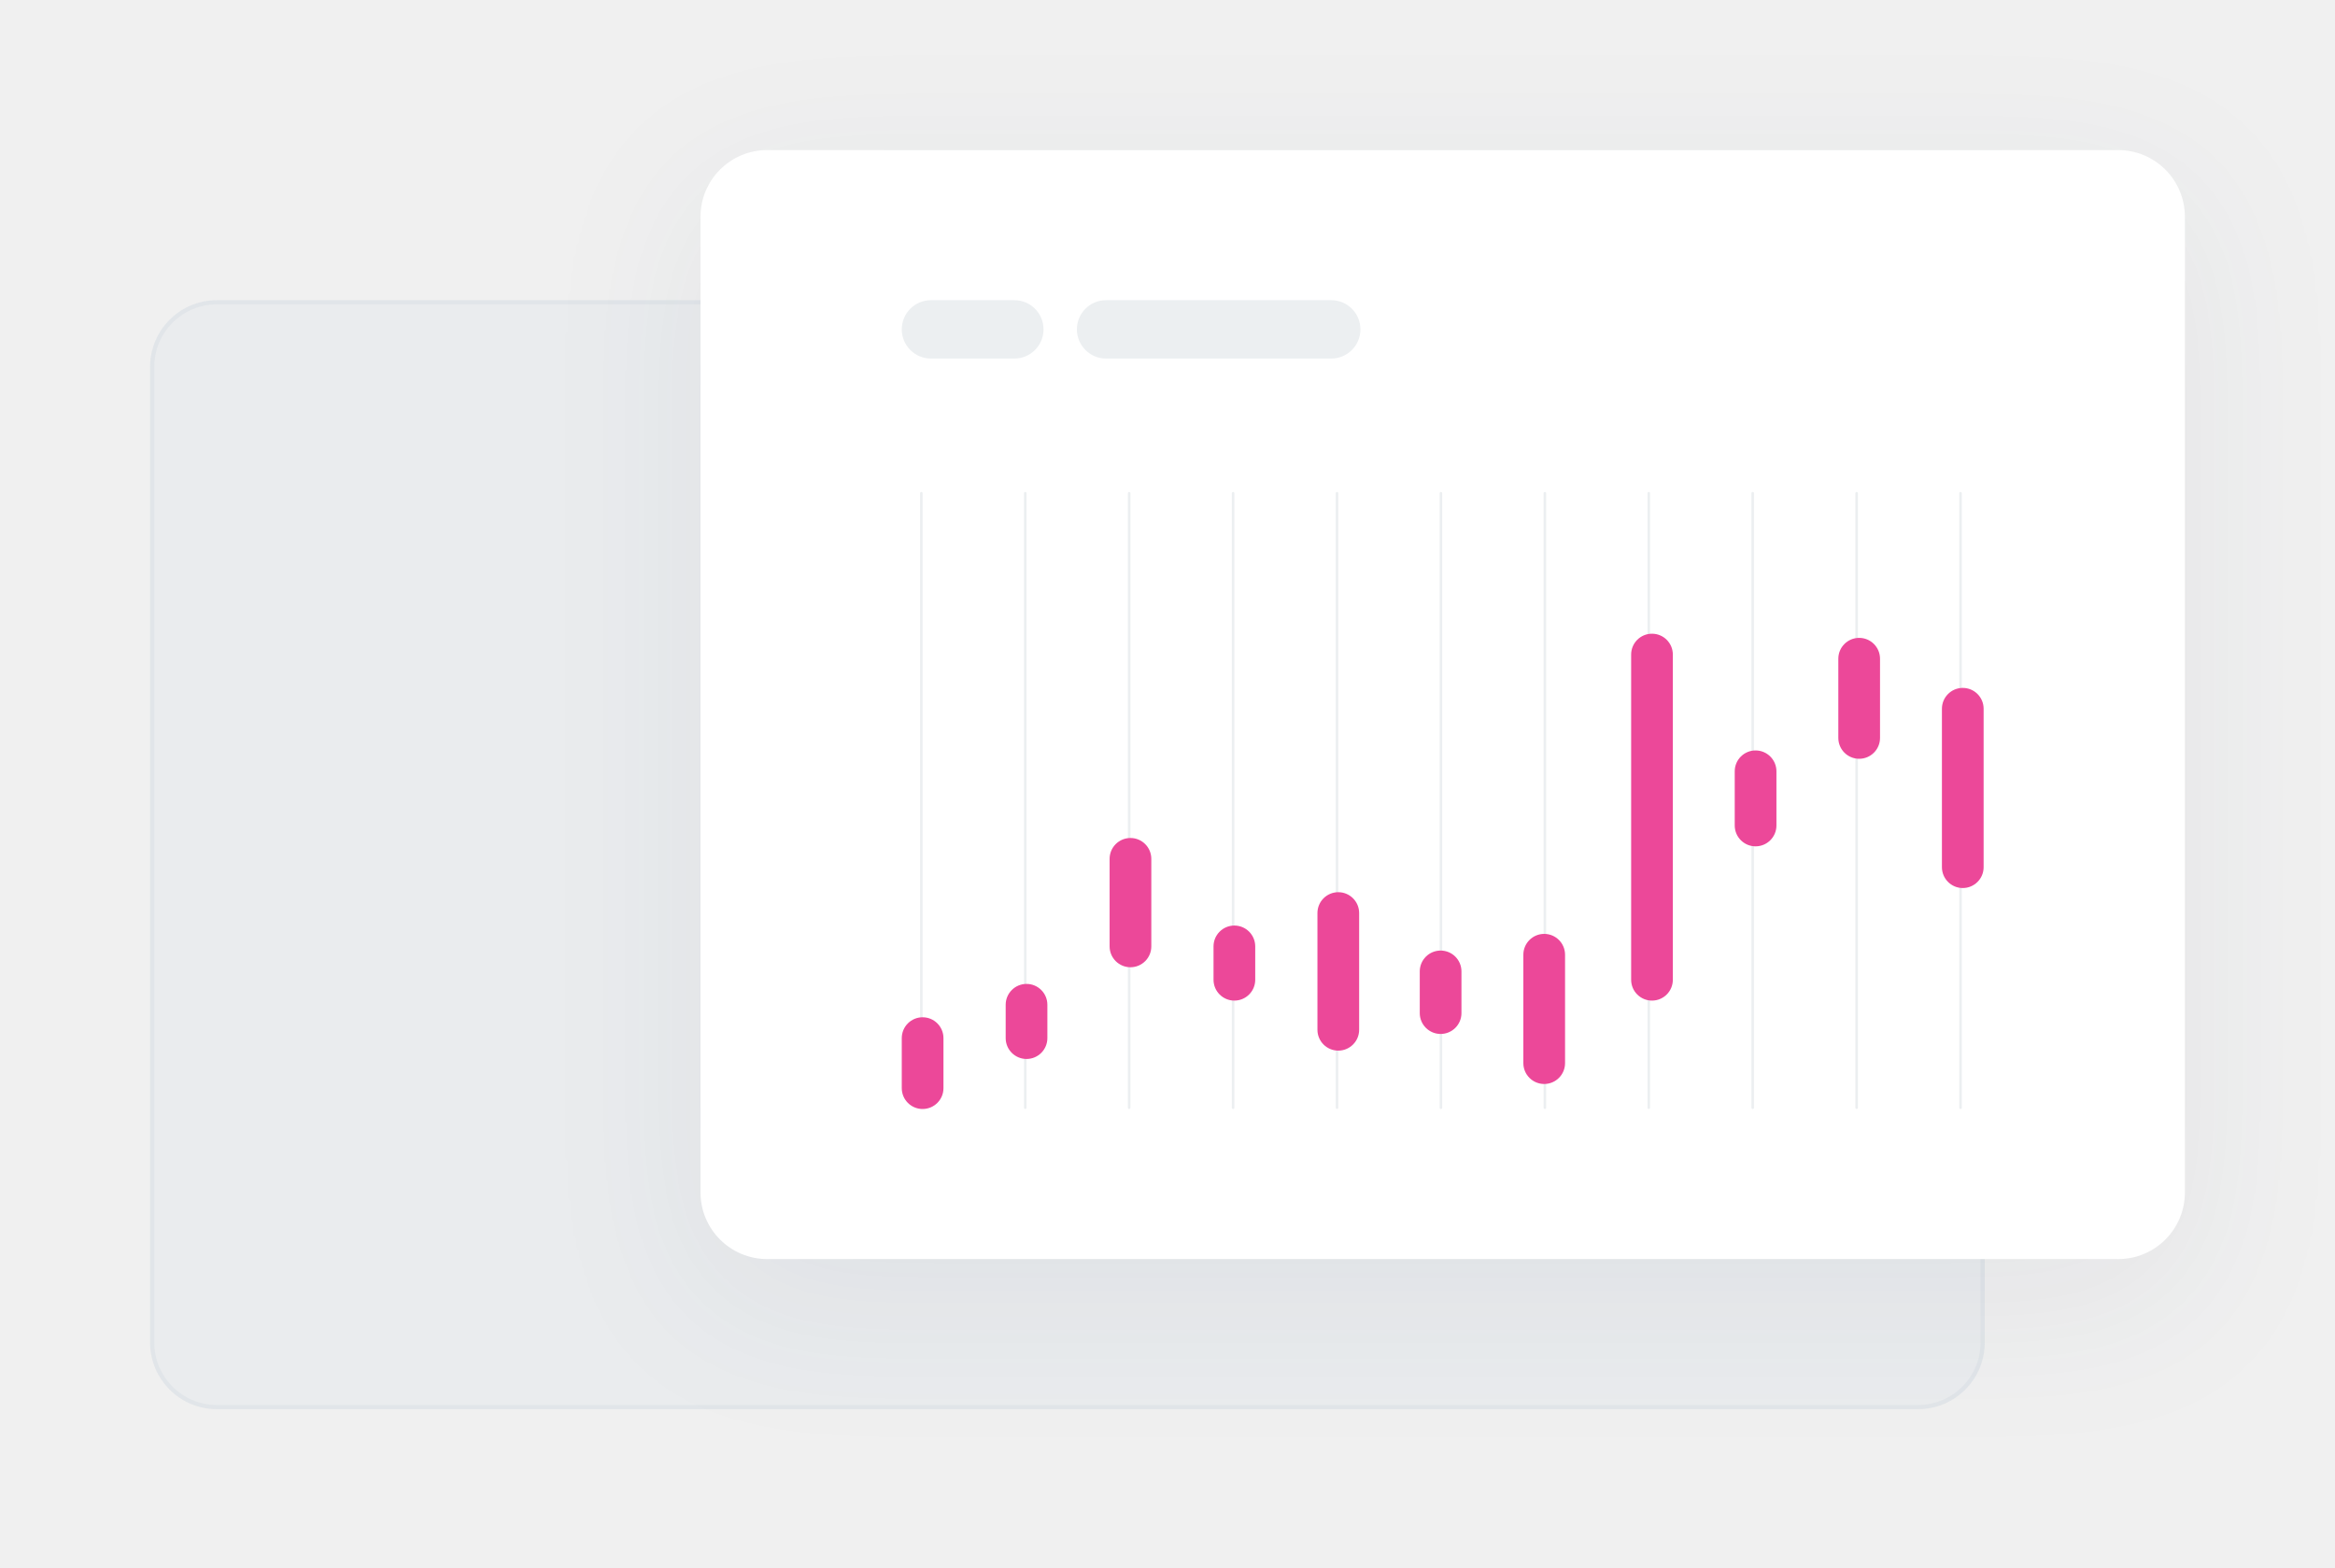
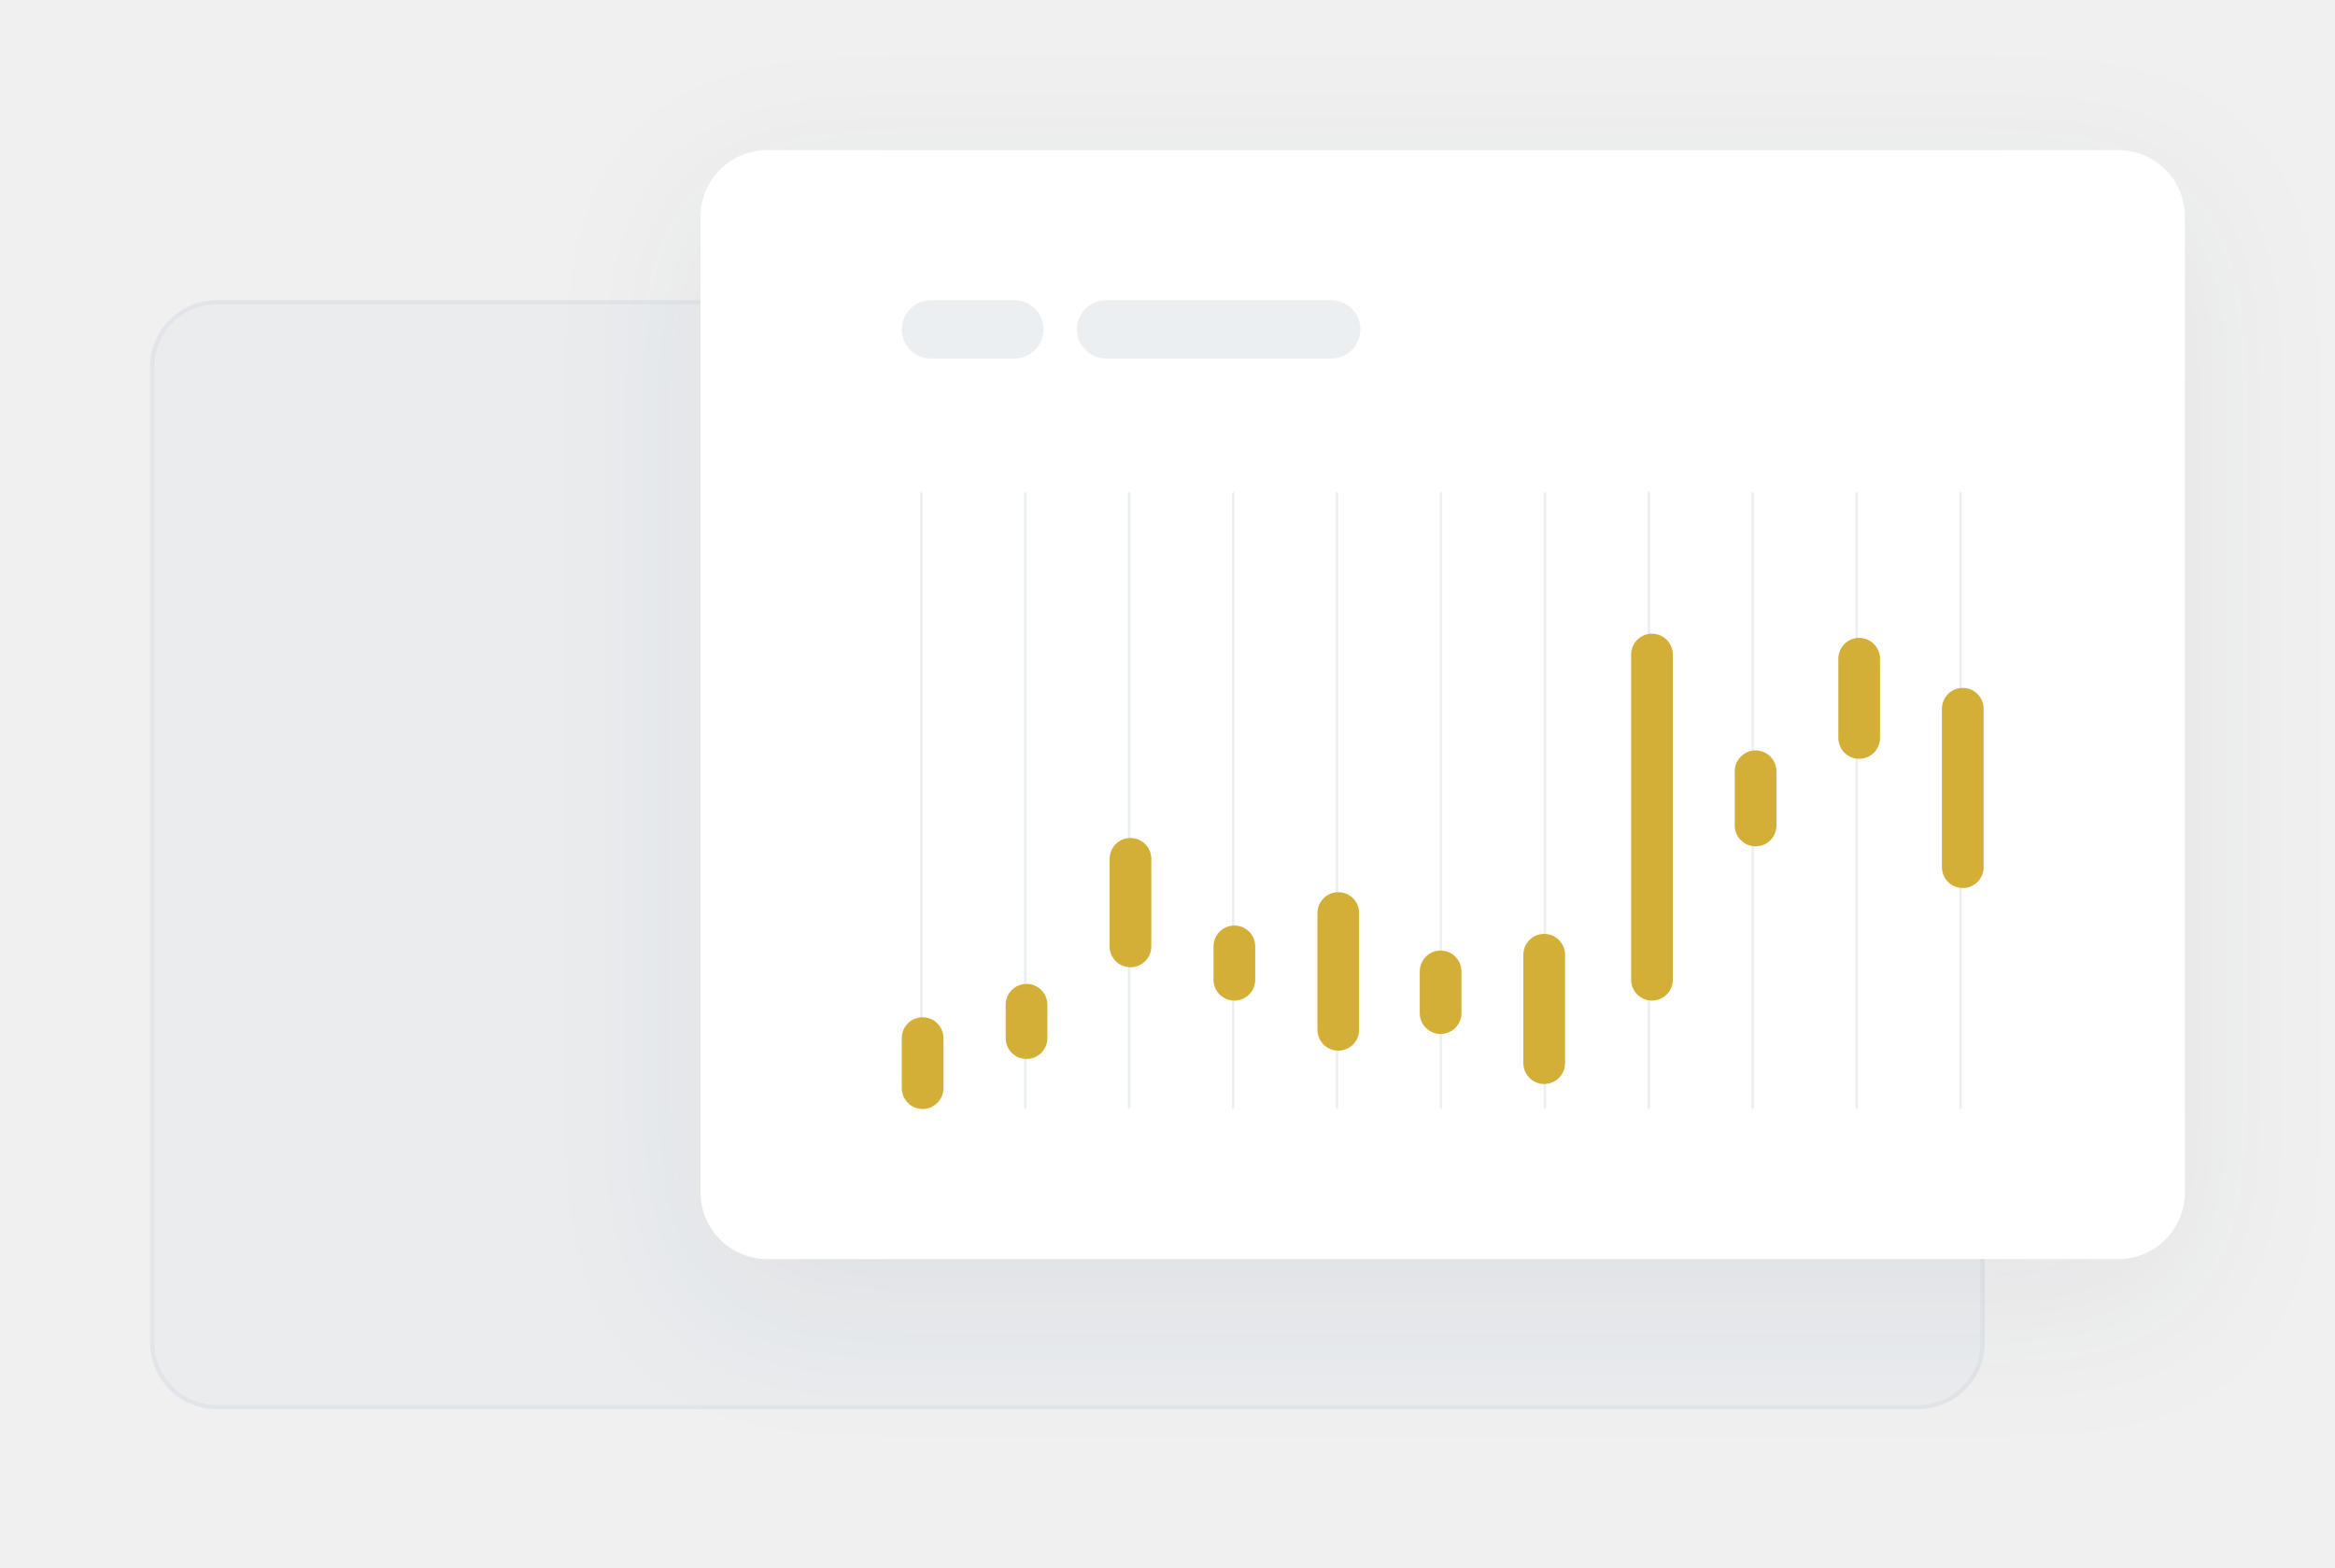
<svg xmlns="http://www.w3.org/2000/svg" width="560" height="376" viewBox="0 0 560 376" fill="none">
  <g clip-path="url(#clip0_799_1723)">
    <g clip-path="url(#clip1_799_1723)">
      <rect x="36" y="72" width="440" height="266" rx="16" fill="#4074BC" fill-opacity="0.03" />
    </g>
    <rect x="36.5" y="72.5" width="439" height="265" rx="15.5" stroke="#94A3B8" stroke-opacity="0.1" />
    <g filter="url(#filter0_d_799_1723)">
      <rect x="168" y="36" width="356" height="266" rx="16" fill="white" />
      <path d="M220.965 265.695V118.305" stroke="#ECEFF1" stroke-width="0.61" stroke-linecap="round" />
      <path d="M245.887 265.695V118.305" stroke="#ECEFF1" stroke-width="0.61" stroke-linecap="round" />
      <path d="M270.809 265.695V118.305" stroke="#ECEFF1" stroke-width="0.61" stroke-linecap="round" />
      <path d="M295.734 265.695V118.305" stroke="#ECEFF1" stroke-width="0.61" stroke-linecap="round" />
      <path d="M320.656 265.695V118.305" stroke="#ECEFF1" stroke-width="0.61" stroke-linecap="round" />
      <path d="M345.578 265.695V118.305" stroke="#ECEFF1" stroke-width="0.61" stroke-linecap="round" />
      <path d="M370.504 265.695V118.305" stroke="#ECEFF1" stroke-width="0.61" stroke-linecap="round" />
      <path d="M395.426 265.695V118.305" stroke="#ECEFF1" stroke-width="0.61" stroke-linecap="round" />
      <path d="M420.348 265.695V118.305" stroke="#ECEFF1" stroke-width="0.61" stroke-linecap="round" />
      <path d="M445.273 265.695V118.305" stroke="#ECEFF1" stroke-width="0.61" stroke-linecap="round" />
      <path d="M470.195 265.695V118.305" stroke="#ECEFF1" stroke-width="0.61" stroke-linecap="round" />
      <path d="M243.27 72H223.27C219.404 72 216.27 75.134 216.27 79C216.27 82.866 219.404 86 223.27 86H243.27C247.136 86 250.27 82.866 250.27 79C250.27 75.134 247.136 72 243.27 72Z" fill="#ECEFF1" />
      <path d="M319.27 72H265.27C261.404 72 258.27 75.134 258.27 79C258.27 82.866 261.404 86 265.27 86H319.27C323.136 86 326.27 82.866 326.27 79C326.27 75.134 323.136 72 319.27 72Z" fill="#ECEFF1" />
-       <path d="M226.27 249C226.27 246.239 224.031 244 221.27 244C218.508 244 216.27 246.239 216.27 249V261C216.27 263.761 218.508 266 221.27 266C224.031 266 226.27 263.761 226.27 261V249Z" fill="#EC4899" />
-       <path d="M251.191 241C251.191 238.239 248.953 236 246.191 236C243.43 236 241.191 238.239 241.191 241V249C241.191 251.761 243.43 254 246.191 254C248.953 254 251.191 251.761 251.191 249V241Z" fill="#EC4899" />
-       <path d="M276.117 206C276.117 203.239 273.879 201 271.117 201C268.356 201 266.117 203.239 266.117 206V227C266.117 229.761 268.356 232 271.117 232C273.879 232 276.117 229.761 276.117 227V206Z" fill="#EC4899" />
-       <path d="M301.039 227C301.039 224.239 298.8 222 296.039 222C293.278 222 291.039 224.239 291.039 227V235C291.039 237.761 293.278 240 296.039 240C298.8 240 301.039 237.761 301.039 235V227Z" fill="#EC4899" />
-       <path d="M325.961 219C325.961 216.239 323.722 214 320.961 214C318.2 214 315.961 216.239 315.961 219V247C315.961 249.761 318.2 252 320.961 252C323.722 252 325.961 249.761 325.961 247V219Z" fill="#EC4899" />
-       <path d="M350.5 233C350.5 230.239 348.261 228 345.5 228C342.739 228 340.5 230.239 340.5 233V243C340.5 245.761 342.739 248 345.5 248C348.261 248 350.5 245.761 350.5 243V233Z" fill="#EC4899" />
-       <path d="M375.344 229C375.344 226.239 373.105 224 370.344 224C367.582 224 365.344 226.239 365.344 229V255C365.344 257.761 367.582 260 370.344 260C373.105 260 375.344 257.761 375.344 255V229Z" fill="#EC4899" />
-       <path d="M401.195 157C401.195 154.239 398.957 152 396.195 152C393.434 152 391.195 154.239 391.195 157V235C391.195 237.761 393.434 240 396.195 240C398.957 240 401.195 237.761 401.195 235V157Z" fill="#EC4899" />
-       <path d="M426.039 185C426.039 182.239 423.8 180 421.039 180C418.278 180 416.039 182.239 416.039 185V198C416.039 200.761 418.278 203 421.039 203C423.8 203 426.039 200.761 426.039 198V185Z" fill="#EC4899" />
-       <path d="M450.883 158C450.883 155.239 448.644 153 445.883 153C443.121 153 440.883 155.239 440.883 158V177C440.883 179.761 443.121 182 445.883 182C448.644 182 450.883 179.761 450.883 177V158Z" fill="#EC4899" />
-       <path d="M475.73 170C475.73 167.239 473.492 165 470.73 165C467.969 165 465.73 167.239 465.73 170V208C465.73 210.761 467.969 213 470.73 213C473.492 213 475.73 210.761 475.73 208V170Z" fill="#EC4899" />
+       <path d="M226.27 249C226.27 246.239 224.031 244 221.27 244C218.508 244 216.27 246.239 216.27 249V261C216.27 263.761 218.508 266 221.27 266C224.031 266 226.27 263.761 226.27 261V249Z" fill="#D4AF37" />
+       <path d="M251.191 241C251.191 238.239 248.953 236 246.191 236C243.43 236 241.191 238.239 241.191 241V249C241.191 251.761 243.43 254 246.191 254C248.953 254 251.191 251.761 251.191 249V241Z" fill="#D4AF37" />
+       <path d="M276.117 206C276.117 203.239 273.879 201 271.117 201C268.356 201 266.117 203.239 266.117 206V227C266.117 229.761 268.356 232 271.117 232C273.879 232 276.117 229.761 276.117 227V206Z" fill="#D4AF37" />
+       <path d="M301.039 227C301.039 224.239 298.8 222 296.039 222C293.278 222 291.039 224.239 291.039 227V235C291.039 237.761 293.278 240 296.039 240C298.8 240 301.039 237.761 301.039 235V227Z" fill="#D4AF37" />
+       <path d="M325.961 219C325.961 216.239 323.722 214 320.961 214C318.2 214 315.961 216.239 315.961 219V247C315.961 249.761 318.2 252 320.961 252C323.722 252 325.961 249.761 325.961 247V219Z" fill="#D4AF37" />
+       <path d="M350.5 233C350.5 230.239 348.261 228 345.5 228C342.739 228 340.5 230.239 340.5 233V243C340.5 245.761 342.739 248 345.5 248C348.261 248 350.5 245.761 350.5 243V233Z" fill="#D4AF37" />
+       <path d="M375.344 229C375.344 226.239 373.105 224 370.344 224C367.582 224 365.344 226.239 365.344 229V255C365.344 257.761 367.582 260 370.344 260C373.105 260 375.344 257.761 375.344 255V229Z" fill="#D4AF37" />
+       <path d="M401.195 157C401.195 154.239 398.957 152 396.195 152C393.434 152 391.195 154.239 391.195 157V235C391.195 237.761 393.434 240 396.195 240C398.957 240 401.195 237.761 401.195 235V157Z" fill="#D4AF37" />
+       <path d="M426.039 185C426.039 182.239 423.8 180 421.039 180C418.278 180 416.039 182.239 416.039 185V198C416.039 200.761 418.278 203 421.039 203C423.8 203 426.039 200.761 426.039 198V185Z" fill="#D4AF37" />
+       <path d="M450.883 158C450.883 155.239 448.644 153 445.883 153C443.121 153 440.883 155.239 440.883 158V177C440.883 179.761 443.121 182 445.883 182C448.644 182 450.883 179.761 450.883 177V158Z" fill="#D4AF37" />
+       <path d="M475.73 170C475.73 167.239 473.492 165 470.73 165C467.969 165 465.73 167.239 465.73 170V208C465.73 210.761 467.969 213 470.73 213C473.492 213 475.73 210.761 475.73 208V170Z" fill="#D4AF37" />
    </g>
  </g>
  <defs>
    <filter id="filter0_d_799_1723" x="130" y="8" width="432" height="342" filterUnits="userSpaceOnUse" color-interpolation-filters="sRGB">
      <feFlood flood-opacity="0" result="BackgroundImageFix" />
      <feColorMatrix in="SourceAlpha" type="matrix" values="0 0 0 0 0 0 0 0 0 0 0 0 0 0 0 0 0 0 127 0" result="hardAlpha" />
      <feOffset dy="10" />
      <feGaussianBlur stdDeviation="19" />
      <feColorMatrix type="matrix" values="0 0 0 0 0.094 0 0 0 0 0.153 0 0 0 0 0.294 0 0 0 0.06 0" />
      <feBlend mode="normal" in2="BackgroundImageFix" result="effect1_dropShadow_799_1723" />
      <feBlend mode="normal" in="SourceGraphic" in2="effect1_dropShadow_799_1723" result="shape" />
    </filter>
    <clipPath id="clip0_799_1723">
      <rect width="560" height="376" fill="white" />
    </clipPath>
    <clipPath id="clip1_799_1723">
      <rect x="36" y="72" width="440" height="266" rx="16" fill="white" />
    </clipPath>
  </defs>
</svg>
